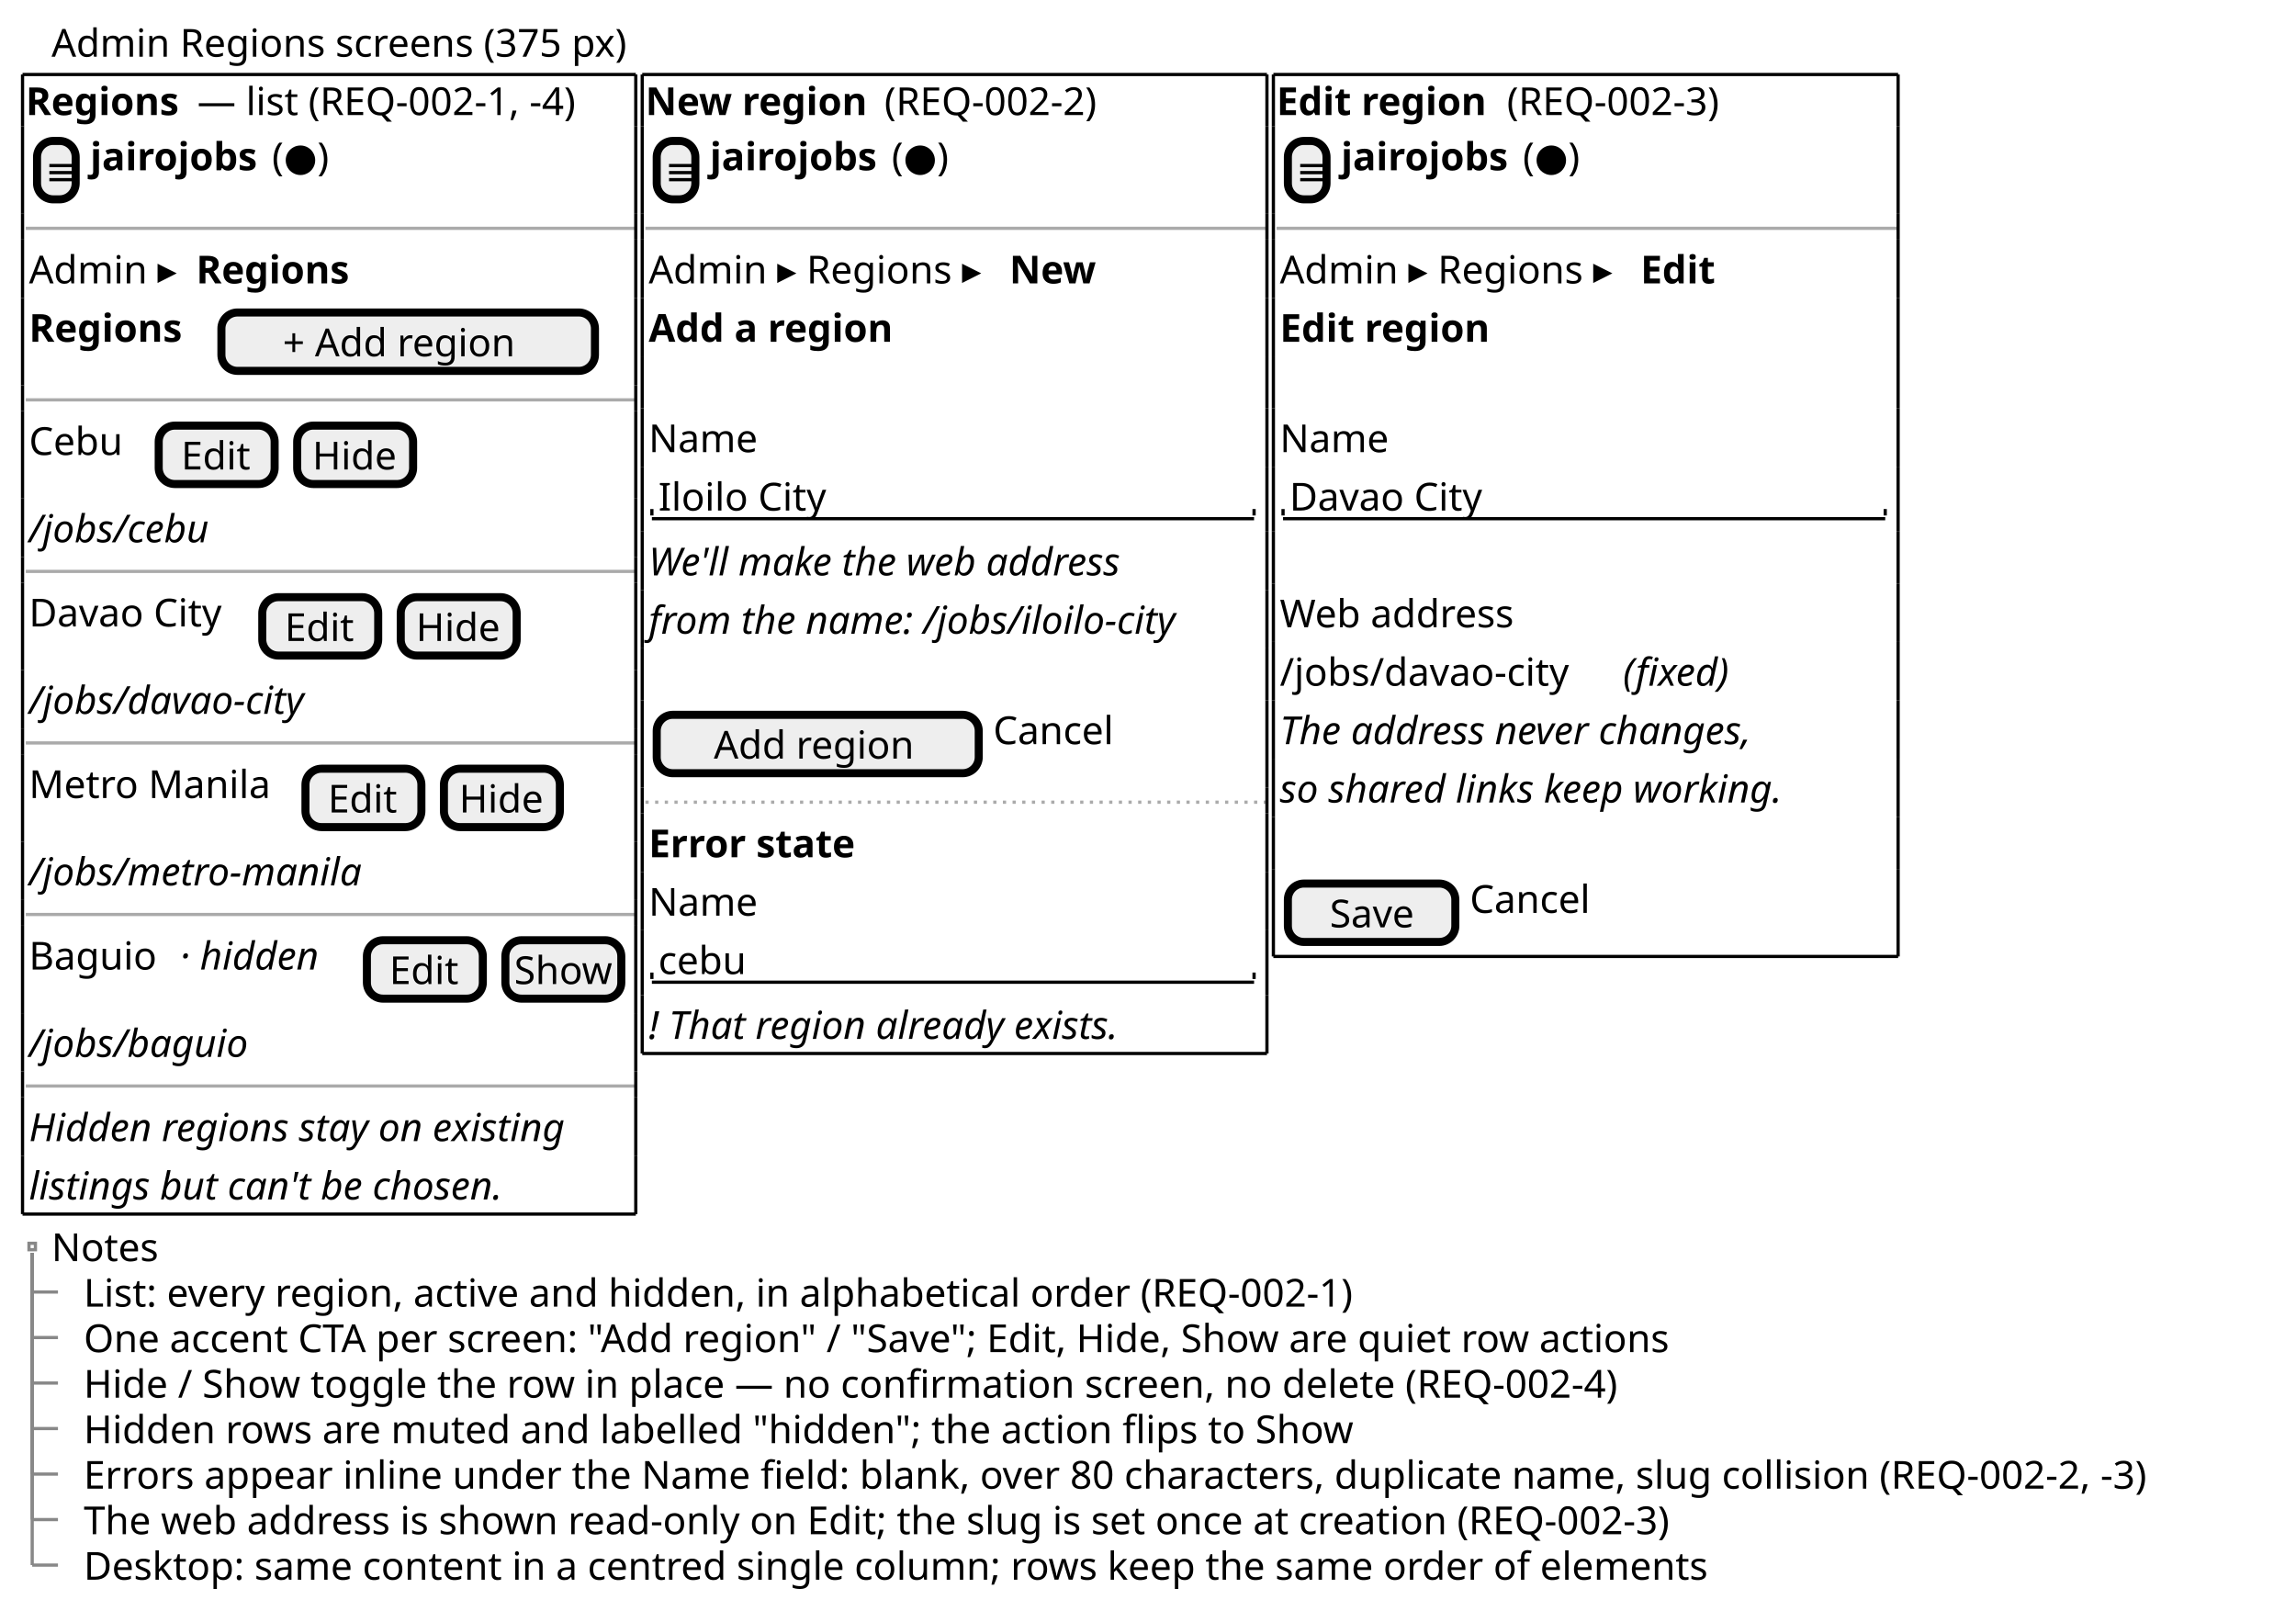
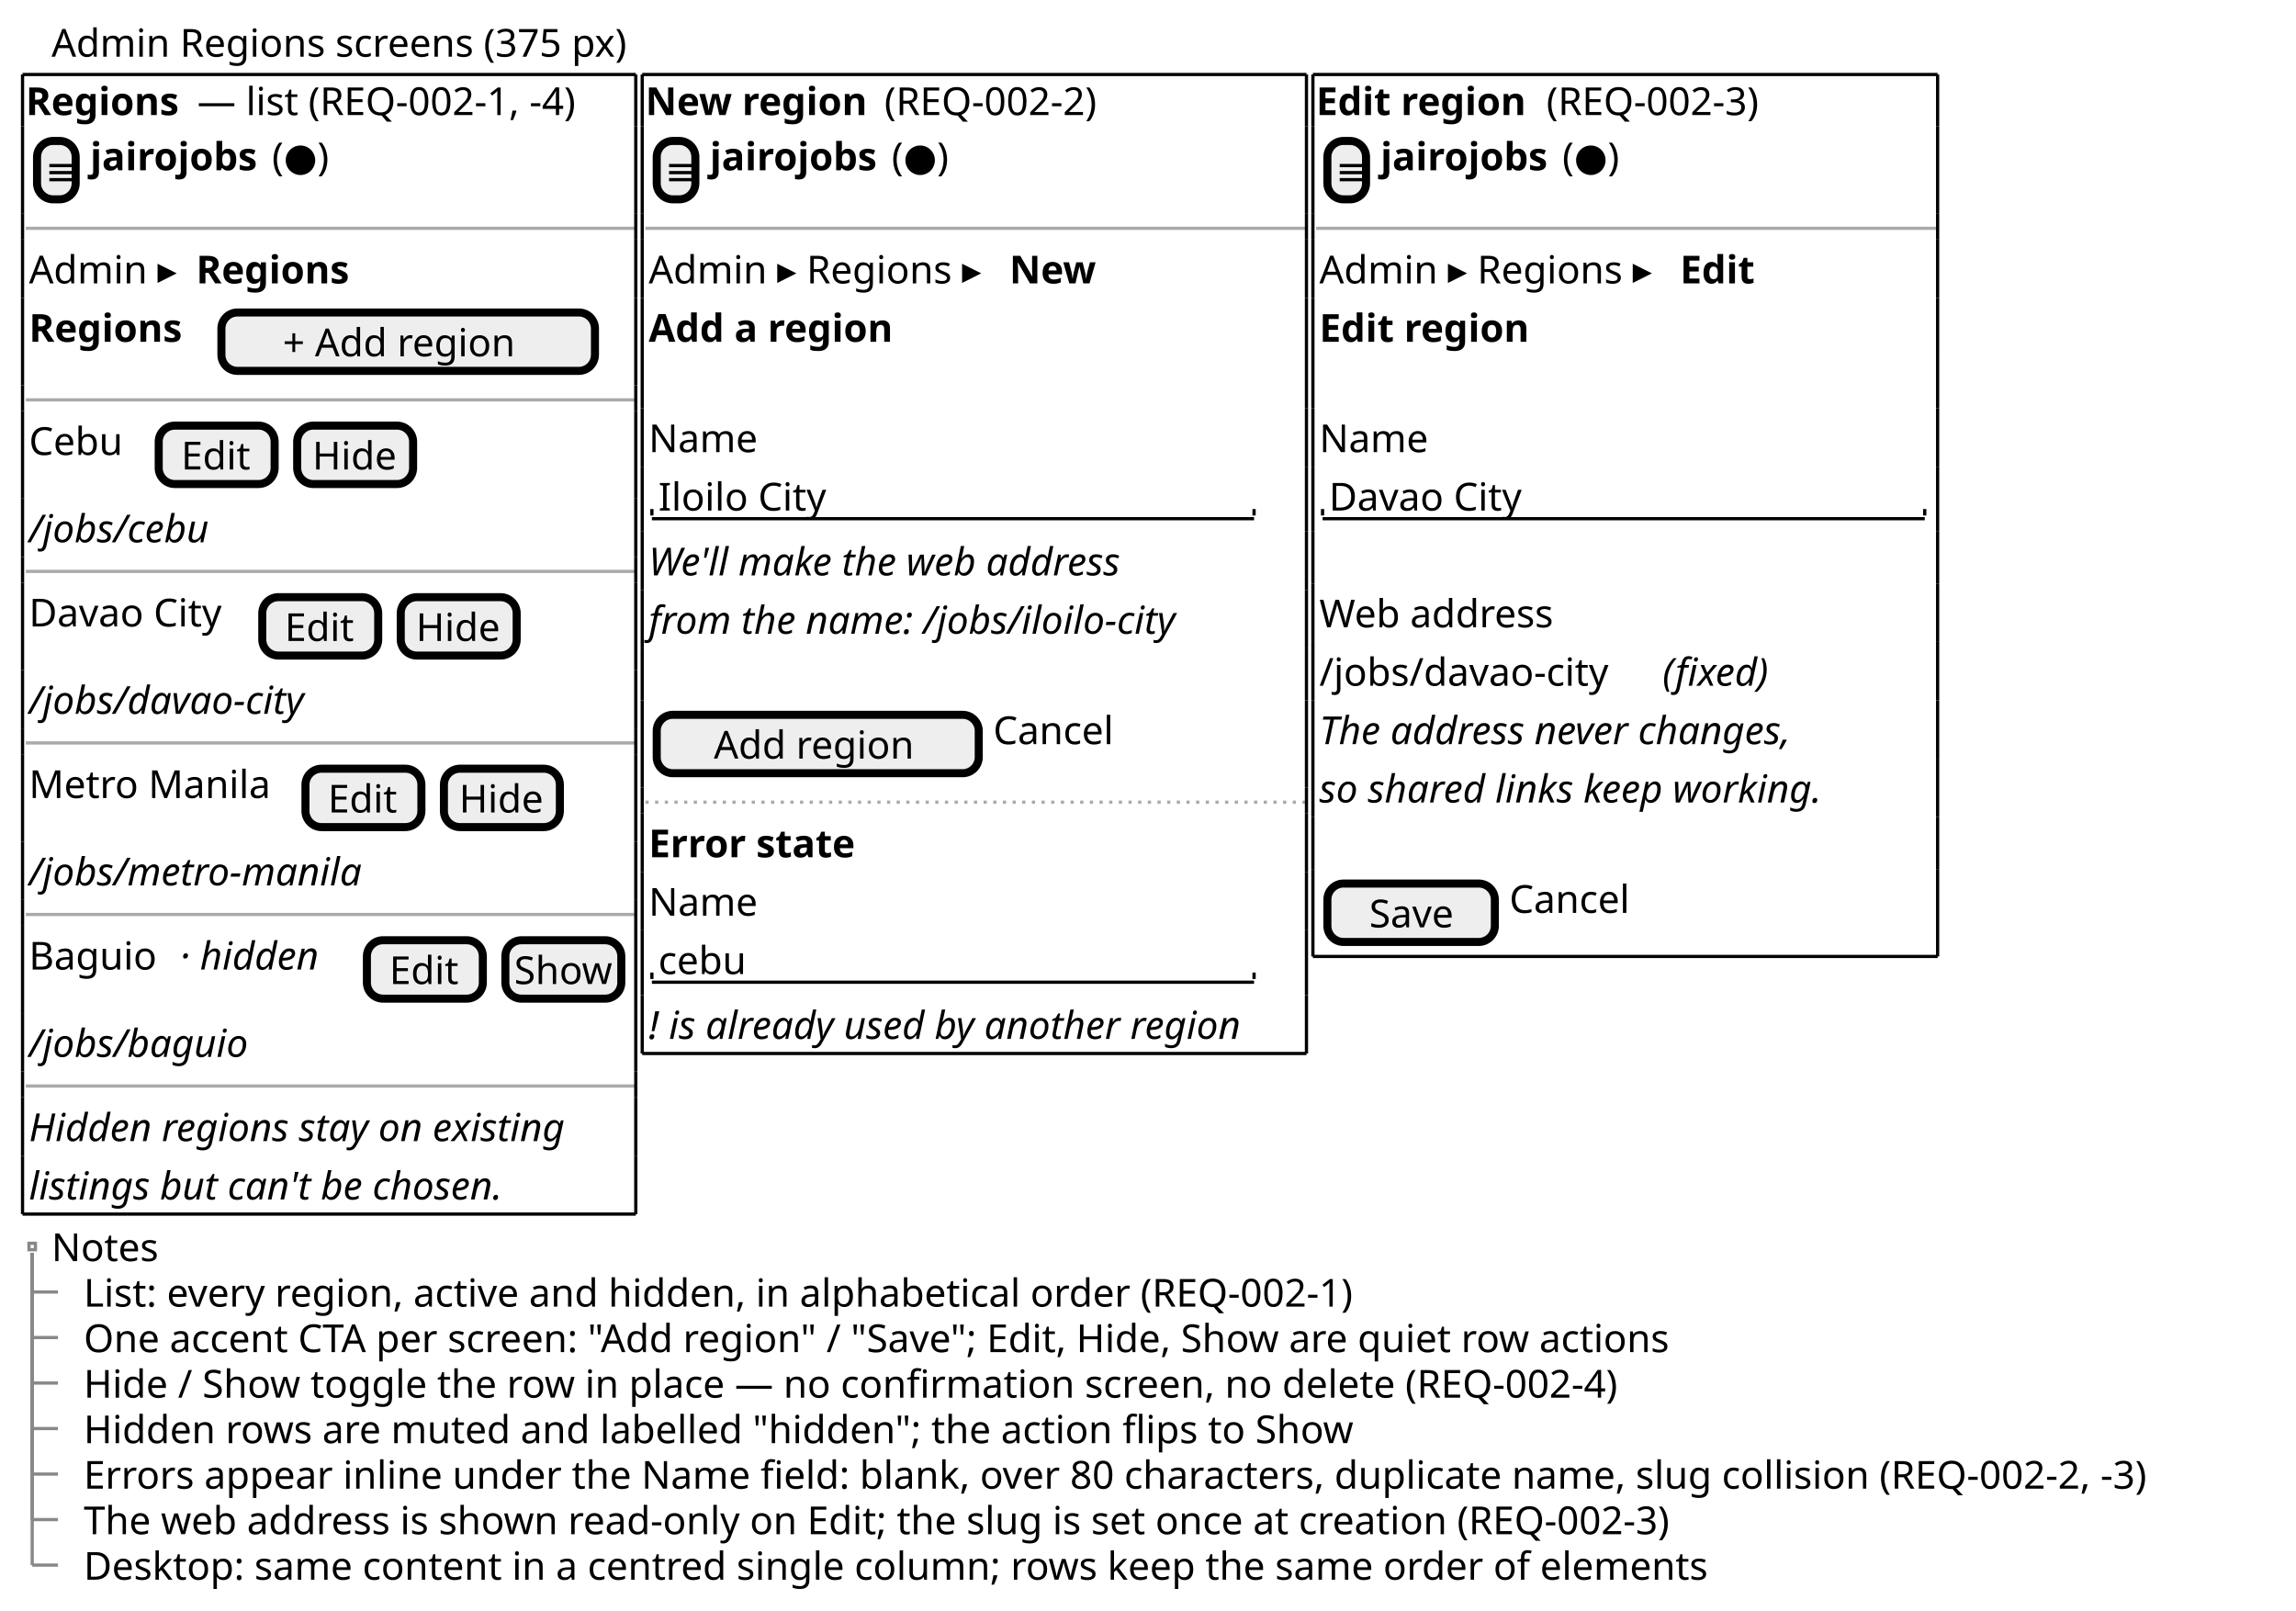
<svg xmlns="http://www.w3.org/2000/svg" version="1.1" data-diagram-type="SALT" style="width:713px;height:500px;background:#FFFFFF;" width="713px" height="500px" viewBox="0 0 713 500" zoomAndPan="magnify" preserveAspectRatio="none" contentStyleType="text/css">
  <defs />
  <g font-family="sans-serif" lengthAdjust="spacing">
    <text x="16" y="17.602" fill="#000" font-size="12" textLength="188.889">Admin Regions screens (375 px)</text>
    <text x="8" y="35.734" fill="#000" font-size="12" textLength="49.459" font-weight="700">Regions</text>
    <text x="61.256" y="35.734" fill="#000" font-size="12" textLength="134.719">— list (REQ-002-1, -4)</text>
    <rect x="11.5" y="43.766" width="12" height="18.133" fill="#EEE" style="stroke:#000;stroke-width:2.5;" rx="5" ry="5" />
    <text x="14.063" y="57.367" fill="#000" font-size="12">≡</text>
    <text x="28" y="52.867" fill="#000" font-size="12" textLength="54.469" font-weight="700">jairojobs</text>
    <text x="84.469" y="52.867" fill="#000" font-size="12" textLength="14.742">(●)</text>
    <line x1="8" y1="70.898" x2="197.438" y2="70.898" style="stroke:#AAA;stroke-width:1;" />
    <text x="9" y="88" fill="#000" font-size="12" textLength="48.111">Admin ▸</text>
    <text x="60.908" y="88" fill="#000" font-size="12" textLength="49.459" font-weight="700">Regions</text>
    <text x="9" y="106.133" fill="#000" font-size="12" textLength="49.459" font-weight="700">Regions</text>
    <rect x="68.756" y="97.031" width="116" height="18.133" fill="#EEE" style="stroke:#000;stroke-width:2.5;" rx="5" ry="5" />
    <text x="87.814" y="110.633" fill="#000" font-size="12" textLength="77.883">+ Add region</text>
    <line x1="8" y1="124.164" x2="197.438" y2="124.164" style="stroke:#AAA;stroke-width:1;" />
    <text x="9" y="141.266" fill="#000" font-size="12" textLength="29.988">Cebu</text>
    <rect x="49.285" y="132.164" width="36" height="18.133" fill="#EEE" style="stroke:#000;stroke-width:2.5;" rx="5" ry="5" />
    <text x="56.278" y="145.766" fill="#000" font-size="12" textLength="22.014">Edit</text>
    <rect x="92.285" y="132.164" width="36" height="18.133" fill="#EEE" style="stroke:#000;stroke-width:2.5;" rx="5" ry="5" />
    <text x="97.022" y="145.766" fill="#000" font-size="12" textLength="26.525">Hide</text>
    <text x="9" y="168.398" fill="#000" font-size="12" textLength="65.109" font-style="italic">/jobs/cebu</text>
    <line x1="8" y1="177.43" x2="197.438" y2="177.43" style="stroke:#AAA;stroke-width:1;" />
    <text x="9" y="194.531" fill="#000" font-size="12" textLength="62.15">Davao City</text>
    <rect x="81.447" y="185.43" width="36" height="18.133" fill="#EEE" style="stroke:#000;stroke-width:2.5;" rx="5" ry="5" />
    <text x="88.44" y="199.031" fill="#000" font-size="12" textLength="22.014">Edit</text>
    <rect x="124.447" y="185.43" width="36" height="18.133" fill="#EEE" style="stroke:#000;stroke-width:2.5;" rx="5" ry="5" />
    <text x="129.185" y="199.031" fill="#000" font-size="12" textLength="26.525">Hide</text>
    <text x="9" y="221.664" fill="#000" font-size="12" textLength="98.982" font-style="italic">/jobs/davao-city</text>
    <line x1="8" y1="230.695" x2="197.438" y2="230.695" style="stroke:#AAA;stroke-width:1;" />
    <text x="9" y="247.797" fill="#000" font-size="12" textLength="75.563">Metro Manila</text>
    <rect x="94.859" y="238.695" width="36" height="18.133" fill="#EEE" style="stroke:#000;stroke-width:2.5;" rx="5" ry="5" />
    <text x="101.853" y="252.297" fill="#000" font-size="12" textLength="22.014">Edit</text>
    <rect x="137.859" y="238.695" width="36" height="18.133" fill="#EEE" style="stroke:#000;stroke-width:2.5;" rx="5" ry="5" />
    <text x="142.597" y="252.297" fill="#000" font-size="12" textLength="26.525">Hide</text>
    <text x="9" y="274.93" fill="#000" font-size="12" textLength="117.721" font-style="italic">/jobs/metro-manila</text>
    <line x1="8" y1="283.961" x2="197.438" y2="283.961" style="stroke:#AAA;stroke-width:1;" />
    <text x="9" y="301.063" fill="#000" font-size="12" textLength="39.299">Baguio</text>
    <text x="55.893" y="301.063" fill="#000" font-size="12" textLength="47.748" font-style="italic">· hidden</text>
    <rect x="113.938" y="291.961" width="36" height="18.133" fill="#EEE" style="stroke:#000;stroke-width:2.5;" rx="5" ry="5" />
    <text x="120.931" y="305.563" fill="#000" font-size="12" textLength="22.014">Edit</text>
    <rect x="156.938" y="291.961" width="36" height="18.133" fill="#EEE" style="stroke:#000;stroke-width:2.5;" rx="5" ry="5" />
    <text x="159.674" y="305.563" fill="#000" font-size="12" textLength="30.527">Show</text>
    <text x="9" y="328.195" fill="#000" font-size="12" textLength="77.227" font-style="italic">/jobs/baguio</text>
    <line x1="8" y1="337.227" x2="197.438" y2="337.227" style="stroke:#AAA;stroke-width:1;" />
    <text x="9" y="354.328" fill="#000" font-size="12" textLength="185.033" font-style="italic">Hidden regions stay on existing</text>
    <text x="9" y="372.461" fill="#000" font-size="12" textLength="163.441" font-style="italic">listings but can't be chosen.</text>
    <line x1="7" y1="23.133" x2="197.438" y2="23.133" style="stroke:#000;stroke-width:1;" />
    <line x1="7" y1="376.992" x2="197.438" y2="376.992" style="stroke:#000;stroke-width:1;" />
    <line x1="7" y1="23.133" x2="7" y2="39.266" style="stroke:#000;stroke-width:1;" />
    <line x1="197.438" y1="23.133" x2="197.438" y2="39.266" style="stroke:#000;stroke-width:1;" />
    <line x1="7" y1="287.461" x2="7" y2="314.594" style="stroke:#000;stroke-width:1;" />
    <line x1="197.438" y1="287.461" x2="197.438" y2="314.594" style="stroke:#000;stroke-width:1;" />
    <line x1="7" y1="226.195" x2="7" y2="234.195" style="stroke:#000;stroke-width:1;" />
    <line x1="197.438" y1="226.195" x2="197.438" y2="234.195" style="stroke:#000;stroke-width:1;" />
    <line x1="7" y1="154.797" x2="7" y2="172.93" style="stroke:#000;stroke-width:1;" />
    <line x1="197.438" y1="154.797" x2="197.438" y2="172.93" style="stroke:#000;stroke-width:1;" />
    <line x1="7" y1="74.398" x2="7" y2="92.531" style="stroke:#000;stroke-width:1;" />
    <line x1="197.438" y1="74.398" x2="197.438" y2="92.531" style="stroke:#000;stroke-width:1;" />
    <line x1="7" y1="340.727" x2="7" y2="358.859" style="stroke:#000;stroke-width:1;" />
    <line x1="197.438" y1="340.727" x2="197.438" y2="358.859" style="stroke:#000;stroke-width:1;" />
    <line x1="7" y1="279.461" x2="7" y2="287.461" style="stroke:#000;stroke-width:1;" />
    <line x1="197.438" y1="279.461" x2="197.438" y2="287.461" style="stroke:#000;stroke-width:1;" />
    <line x1="7" y1="208.063" x2="7" y2="226.195" style="stroke:#000;stroke-width:1;" />
    <line x1="197.438" y1="208.063" x2="197.438" y2="226.195" style="stroke:#000;stroke-width:1;" />
    <line x1="7" y1="127.664" x2="7" y2="154.797" style="stroke:#000;stroke-width:1;" />
    <line x1="197.438" y1="127.664" x2="197.438" y2="154.797" style="stroke:#000;stroke-width:1;" />
    <line x1="7" y1="66.398" x2="7" y2="74.398" style="stroke:#000;stroke-width:1;" />
    <line x1="197.438" y1="66.398" x2="197.438" y2="74.398" style="stroke:#000;stroke-width:1;" />
    <line x1="7" y1="332.727" x2="7" y2="340.727" style="stroke:#000;stroke-width:1;" />
    <line x1="197.438" y1="332.727" x2="197.438" y2="340.727" style="stroke:#000;stroke-width:1;" />
    <line x1="7" y1="261.328" x2="7" y2="279.461" style="stroke:#000;stroke-width:1;" />
    <line x1="197.438" y1="261.328" x2="197.438" y2="279.461" style="stroke:#000;stroke-width:1;" />
    <line x1="7" y1="180.93" x2="7" y2="208.063" style="stroke:#000;stroke-width:1;" />
    <line x1="197.438" y1="180.93" x2="197.438" y2="208.063" style="stroke:#000;stroke-width:1;" />
    <line x1="7" y1="119.664" x2="7" y2="127.664" style="stroke:#000;stroke-width:1;" />
    <line x1="197.438" y1="119.664" x2="197.438" y2="127.664" style="stroke:#000;stroke-width:1;" />
    <line x1="7" y1="39.266" x2="7" y2="66.398" style="stroke:#000;stroke-width:1;" />
    <line x1="197.438" y1="39.266" x2="197.438" y2="66.398" style="stroke:#000;stroke-width:1;" />
    <line x1="7" y1="314.594" x2="7" y2="332.727" style="stroke:#000;stroke-width:1;" />
    <line x1="197.438" y1="314.594" x2="197.438" y2="332.727" style="stroke:#000;stroke-width:1;" />
    <line x1="7" y1="234.195" x2="7" y2="261.328" style="stroke:#000;stroke-width:1;" />
    <line x1="197.438" y1="234.195" x2="197.438" y2="261.328" style="stroke:#000;stroke-width:1;" />
    <line x1="7" y1="172.93" x2="7" y2="180.93" style="stroke:#000;stroke-width:1;" />
    <line x1="197.438" y1="172.93" x2="197.438" y2="180.93" style="stroke:#000;stroke-width:1;" />
    <line x1="7" y1="92.531" x2="7" y2="119.664" style="stroke:#000;stroke-width:1;" />
    <line x1="197.438" y1="92.531" x2="197.438" y2="119.664" style="stroke:#000;stroke-width:1;" />
    <line x1="7" y1="358.859" x2="7" y2="376.992" style="stroke:#000;stroke-width:1;" />
    <line x1="197.438" y1="358.859" x2="197.438" y2="376.992" style="stroke:#000;stroke-width:1;" />
    <text x="200.438" y="35.734" fill="#000" font-size="12" textLength="70.412" font-weight="700">New region</text>
    <text x="274.646" y="35.734" fill="#000" font-size="12" textLength="75.457">(REQ-002-2)</text>
    <rect x="203.938" y="43.766" width="12" height="18.133" fill="#EEE" style="stroke:#000;stroke-width:2.5;" rx="5" ry="5" />
    <text x="206.501" y="57.367" fill="#000" font-size="12">≡</text>
    <text x="220.438" y="52.867" fill="#000" font-size="12" textLength="54.469" font-weight="700">jairojobs</text>
    <text x="276.906" y="52.867" fill="#000" font-size="12" textLength="14.742">(●)</text>
-     <line x1="200.438" y1="70.898" x2="393.438" y2="70.898" style="stroke:#AAA;stroke-width:1;" />
+     <line x1="200.438" y1="70.898" x2="405.709" y2="70.898" style="stroke:#AAA;stroke-width:1;" />
    <text x="201.438" y="88" fill="#000" font-size="12" textLength="108.229">Admin ▸ Regions ▸</text>
    <text x="313.463" y="88" fill="#000" font-size="12" textLength="26.607" font-weight="700">New</text>
    <text x="201.438" y="106.133" fill="#000" font-size="12" textLength="79.553" font-weight="700">Add a region</text>
    <text x="201.438" y="140.398" fill="#000" font-size="12" textLength="33.381">Name</text>
    <text x="204.438" y="158.531" fill="#000" font-size="12" textLength="54.932">Iloilo City</text>
    <line x1="202.438" y1="161.063" x2="389.438" y2="161.063" style="stroke:#000;stroke-width:1;" />
    <line x1="202.438" y1="158.063" x2="202.438" y2="160.063" style="stroke:#000;stroke-width:1;" />
    <line x1="389.438" y1="158.063" x2="389.438" y2="160.063" style="stroke:#000;stroke-width:1;" />
    <text x="201.438" y="178.664" fill="#000" font-size="12" textLength="161.021" font-style="italic">We'll make the web address</text>
    <text x="201.438" y="196.797" fill="#000" font-size="12" textLength="186.879" font-style="italic">from the name: /jobs/iloilo-city</text>
    <rect x="203.938" y="221.961" width="100" height="18.133" fill="#EEE" style="stroke:#000;stroke-width:2.5;" rx="5" ry="5" />
    <text x="221.664" y="235.563" fill="#000" font-size="12" textLength="64.547">Add region</text>
    <text x="308.438" y="231.063" fill="#000" font-size="12" textLength="38.678">Cancel</text>
-     <line x1="200.438" y1="249.094" x2="393.438" y2="249.094" style="stroke:#AAA;stroke-width:1;stroke-dasharray:1,2;" />
+     <line x1="200.438" y1="249.094" x2="405.709" y2="249.094" style="stroke:#AAA;stroke-width:1;stroke-dasharray:1,2;" />
    <text x="201.438" y="266.195" fill="#000" font-size="12" textLength="65.789" font-weight="700">Error state</text>
    <text x="201.438" y="284.328" fill="#000" font-size="12" textLength="33.381">Name</text>
    <text x="204.438" y="302.461" fill="#000" font-size="12" textLength="27.832">cebu</text>
    <line x1="202.438" y1="304.992" x2="389.438" y2="304.992" style="stroke:#000;stroke-width:1;" />
    <line x1="202.438" y1="301.992" x2="202.438" y2="303.992" style="stroke:#000;stroke-width:1;" />
    <line x1="389.438" y1="301.992" x2="389.438" y2="303.992" style="stroke:#000;stroke-width:1;" />
-     <text x="201.438" y="322.594" fill="#000" font-size="12" textLength="162.674" font-style="italic">! That region already exists.</text>
-     <line x1="199.438" y1="23.133" x2="393.438" y2="23.133" style="stroke:#000;stroke-width:1;" />
-     <line x1="199.438" y1="327.125" x2="393.438" y2="327.125" style="stroke:#000;stroke-width:1;" />
+     <text x="201.438" y="322.594" fill="#000" font-size="12" textLength="202.271" font-style="italic">! is already used by another region</text>
+     <line x1="199.438" y1="23.133" x2="405.709" y2="23.133" style="stroke:#000;stroke-width:1;" />
+     <line x1="199.438" y1="327.125" x2="405.709" y2="327.125" style="stroke:#000;stroke-width:1;" />
    <line x1="199.438" y1="23.133" x2="199.438" y2="39.266" style="stroke:#000;stroke-width:1;" />
-     <line x1="393.438" y1="23.133" x2="393.438" y2="39.266" style="stroke:#000;stroke-width:1;" />
+     <line x1="405.709" y1="23.133" x2="405.709" y2="39.266" style="stroke:#000;stroke-width:1;" />
    <line x1="199.438" y1="288.859" x2="199.438" y2="308.992" style="stroke:#000;stroke-width:1;" />
-     <line x1="393.438" y1="288.859" x2="393.438" y2="308.992" style="stroke:#000;stroke-width:1;" />
+     <line x1="405.709" y1="288.859" x2="405.709" y2="308.992" style="stroke:#000;stroke-width:1;" />
    <line x1="199.438" y1="217.461" x2="199.438" y2="244.594" style="stroke:#000;stroke-width:1;" />
-     <line x1="393.438" y1="217.461" x2="393.438" y2="244.594" style="stroke:#000;stroke-width:1;" />
+     <line x1="405.709" y1="217.461" x2="405.709" y2="244.594" style="stroke:#000;stroke-width:1;" />
    <line x1="199.438" y1="144.93" x2="199.438" y2="165.063" style="stroke:#000;stroke-width:1;" />
-     <line x1="393.438" y1="144.93" x2="393.438" y2="165.063" style="stroke:#000;stroke-width:1;" />
+     <line x1="405.709" y1="144.93" x2="405.709" y2="165.063" style="stroke:#000;stroke-width:1;" />
    <line x1="199.438" y1="74.398" x2="199.438" y2="92.531" style="stroke:#000;stroke-width:1;" />
-     <line x1="393.438" y1="74.398" x2="393.438" y2="92.531" style="stroke:#000;stroke-width:1;" />
+     <line x1="405.709" y1="74.398" x2="405.709" y2="92.531" style="stroke:#000;stroke-width:1;" />
    <line x1="199.438" y1="270.727" x2="199.438" y2="288.859" style="stroke:#000;stroke-width:1;" />
-     <line x1="393.438" y1="270.727" x2="393.438" y2="288.859" style="stroke:#000;stroke-width:1;" />
+     <line x1="405.709" y1="270.727" x2="405.709" y2="288.859" style="stroke:#000;stroke-width:1;" />
    <line x1="199.438" y1="201.328" x2="199.438" y2="217.461" style="stroke:#000;stroke-width:1;" />
-     <line x1="393.438" y1="201.328" x2="393.438" y2="217.461" style="stroke:#000;stroke-width:1;" />
+     <line x1="405.709" y1="201.328" x2="405.709" y2="217.461" style="stroke:#000;stroke-width:1;" />
    <line x1="199.438" y1="126.797" x2="199.438" y2="144.93" style="stroke:#000;stroke-width:1;" />
-     <line x1="393.438" y1="126.797" x2="393.438" y2="144.93" style="stroke:#000;stroke-width:1;" />
+     <line x1="405.709" y1="126.797" x2="405.709" y2="144.93" style="stroke:#000;stroke-width:1;" />
    <line x1="199.438" y1="66.398" x2="199.438" y2="74.398" style="stroke:#000;stroke-width:1;" />
-     <line x1="393.438" y1="66.398" x2="393.438" y2="74.398" style="stroke:#000;stroke-width:1;" />
+     <line x1="405.709" y1="66.398" x2="405.709" y2="74.398" style="stroke:#000;stroke-width:1;" />
    <line x1="199.438" y1="252.594" x2="199.438" y2="270.727" style="stroke:#000;stroke-width:1;" />
-     <line x1="393.438" y1="252.594" x2="393.438" y2="270.727" style="stroke:#000;stroke-width:1;" />
+     <line x1="405.709" y1="252.594" x2="405.709" y2="270.727" style="stroke:#000;stroke-width:1;" />
    <line x1="199.438" y1="183.195" x2="199.438" y2="201.328" style="stroke:#000;stroke-width:1;" />
-     <line x1="393.438" y1="183.195" x2="393.438" y2="201.328" style="stroke:#000;stroke-width:1;" />
+     <line x1="405.709" y1="183.195" x2="405.709" y2="201.328" style="stroke:#000;stroke-width:1;" />
    <line x1="199.438" y1="110.664" x2="199.438" y2="126.797" style="stroke:#000;stroke-width:1;" />
-     <line x1="393.438" y1="110.664" x2="393.438" y2="126.797" style="stroke:#000;stroke-width:1;" />
+     <line x1="405.709" y1="110.664" x2="405.709" y2="126.797" style="stroke:#000;stroke-width:1;" />
    <line x1="199.438" y1="39.266" x2="199.438" y2="66.398" style="stroke:#000;stroke-width:1;" />
-     <line x1="393.438" y1="39.266" x2="393.438" y2="66.398" style="stroke:#000;stroke-width:1;" />
+     <line x1="405.709" y1="39.266" x2="405.709" y2="66.398" style="stroke:#000;stroke-width:1;" />
    <line x1="199.438" y1="308.992" x2="199.438" y2="327.125" style="stroke:#000;stroke-width:1;" />
-     <line x1="393.438" y1="308.992" x2="393.438" y2="327.125" style="stroke:#000;stroke-width:1;" />
+     <line x1="405.709" y1="308.992" x2="405.709" y2="327.125" style="stroke:#000;stroke-width:1;" />
    <line x1="199.438" y1="244.594" x2="199.438" y2="252.594" style="stroke:#000;stroke-width:1;" />
-     <line x1="393.438" y1="244.594" x2="393.438" y2="252.594" style="stroke:#000;stroke-width:1;" />
+     <line x1="405.709" y1="244.594" x2="405.709" y2="252.594" style="stroke:#000;stroke-width:1;" />
    <line x1="199.438" y1="165.063" x2="199.438" y2="183.195" style="stroke:#000;stroke-width:1;" />
-     <line x1="393.438" y1="165.063" x2="393.438" y2="183.195" style="stroke:#000;stroke-width:1;" />
+     <line x1="405.709" y1="165.063" x2="405.709" y2="183.195" style="stroke:#000;stroke-width:1;" />
    <line x1="199.438" y1="92.531" x2="199.438" y2="110.664" style="stroke:#000;stroke-width:1;" />
-     <line x1="393.438" y1="92.531" x2="393.438" y2="110.664" style="stroke:#000;stroke-width:1;" />
-     <text x="396.438" y="35.734" fill="#000" font-size="12" textLength="67.729" font-weight="700">Edit region</text>
-     <text x="467.963" y="35.734" fill="#000" font-size="12" textLength="75.457">(REQ-002-3)</text>
-     <rect x="399.938" y="43.766" width="12" height="18.133" fill="#EEE" style="stroke:#000;stroke-width:2.5;" rx="5" ry="5" />
-     <text x="402.501" y="57.367" fill="#000" font-size="12">≡</text>
-     <text x="416.438" y="52.867" fill="#000" font-size="12" textLength="54.469" font-weight="700">jairojobs</text>
-     <text x="472.906" y="52.867" fill="#000" font-size="12" textLength="14.742">(●)</text>
-     <line x1="396.438" y1="70.898" x2="589.438" y2="70.898" style="stroke:#AAA;stroke-width:1;" />
-     <text x="397.438" y="88" fill="#000" font-size="12" textLength="108.229">Admin ▸ Regions ▸</text>
-     <text x="509.463" y="88" fill="#000" font-size="12" textLength="23.924" font-weight="700">Edit</text>
-     <text x="397.438" y="106.133" fill="#000" font-size="12" textLength="67.729" font-weight="700">Edit region</text>
-     <text x="397.438" y="140.398" fill="#000" font-size="12" textLength="33.381">Name</text>
-     <text x="400.438" y="158.531" fill="#000" font-size="12" textLength="62.15">Davao City</text>
-     <line x1="398.438" y1="161.063" x2="585.438" y2="161.063" style="stroke:#000;stroke-width:1;" />
-     <line x1="398.438" y1="158.063" x2="398.438" y2="160.063" style="stroke:#000;stroke-width:1;" />
-     <line x1="585.438" y1="158.063" x2="585.438" y2="160.063" style="stroke:#000;stroke-width:1;" />
-     <text x="397.438" y="194.797" fill="#000" font-size="12" textLength="73.863">Web address</text>
-     <text x="397.438" y="212.93" fill="#000" font-size="12" textLength="98.982">/jobs/davao-city</text>
-     <text x="504.014" y="212.93" fill="#000" font-size="12" textLength="37.283" font-style="italic">(fixed)</text>
-     <text x="397.438" y="231.063" fill="#000" font-size="12" textLength="162.363" font-style="italic">The address never changes,</text>
-     <text x="397.438" y="249.195" fill="#000" font-size="12" textLength="174.205" font-style="italic">so shared links keep working.</text>
-     <rect x="399.938" y="274.359" width="52" height="18.133" fill="#EEE" style="stroke:#000;stroke-width:2.5;" rx="5" ry="5" />
-     <text x="412.944" y="287.961" fill="#000" font-size="12" textLength="25.986">Save</text>
-     <text x="456.438" y="283.461" fill="#000" font-size="12" textLength="38.678">Cancel</text>
-     <line x1="395.438" y1="23.133" x2="589.438" y2="23.133" style="stroke:#000;stroke-width:1;" />
-     <line x1="395.438" y1="296.992" x2="589.438" y2="296.992" style="stroke:#000;stroke-width:1;" />
-     <line x1="395.438" y1="23.133" x2="395.438" y2="39.266" style="stroke:#000;stroke-width:1;" />
-     <line x1="589.438" y1="23.133" x2="589.438" y2="39.266" style="stroke:#000;stroke-width:1;" />
-     <line x1="395.438" y1="217.461" x2="395.438" y2="235.594" style="stroke:#000;stroke-width:1;" />
-     <line x1="589.438" y1="217.461" x2="589.438" y2="235.594" style="stroke:#000;stroke-width:1;" />
-     <line x1="395.438" y1="144.93" x2="395.438" y2="165.063" style="stroke:#000;stroke-width:1;" />
-     <line x1="589.438" y1="144.93" x2="589.438" y2="165.063" style="stroke:#000;stroke-width:1;" />
-     <line x1="395.438" y1="74.398" x2="395.438" y2="92.531" style="stroke:#000;stroke-width:1;" />
-     <line x1="589.438" y1="74.398" x2="589.438" y2="92.531" style="stroke:#000;stroke-width:1;" />
-     <line x1="395.438" y1="269.859" x2="395.438" y2="296.992" style="stroke:#000;stroke-width:1;" />
-     <line x1="589.438" y1="269.859" x2="589.438" y2="296.992" style="stroke:#000;stroke-width:1;" />
-     <line x1="395.438" y1="199.328" x2="395.438" y2="217.461" style="stroke:#000;stroke-width:1;" />
-     <line x1="589.438" y1="199.328" x2="589.438" y2="217.461" style="stroke:#000;stroke-width:1;" />
-     <line x1="395.438" y1="126.797" x2="395.438" y2="144.93" style="stroke:#000;stroke-width:1;" />
-     <line x1="589.438" y1="126.797" x2="589.438" y2="144.93" style="stroke:#000;stroke-width:1;" />
-     <line x1="395.438" y1="66.398" x2="395.438" y2="74.398" style="stroke:#000;stroke-width:1;" />
-     <line x1="589.438" y1="66.398" x2="589.438" y2="74.398" style="stroke:#000;stroke-width:1;" />
-     <line x1="395.438" y1="253.727" x2="395.438" y2="269.859" style="stroke:#000;stroke-width:1;" />
-     <line x1="589.438" y1="253.727" x2="589.438" y2="269.859" style="stroke:#000;stroke-width:1;" />
-     <line x1="395.438" y1="181.195" x2="395.438" y2="199.328" style="stroke:#000;stroke-width:1;" />
-     <line x1="589.438" y1="181.195" x2="589.438" y2="199.328" style="stroke:#000;stroke-width:1;" />
-     <line x1="395.438" y1="110.664" x2="395.438" y2="126.797" style="stroke:#000;stroke-width:1;" />
-     <line x1="589.438" y1="110.664" x2="589.438" y2="126.797" style="stroke:#000;stroke-width:1;" />
-     <line x1="395.438" y1="39.266" x2="395.438" y2="66.398" style="stroke:#000;stroke-width:1;" />
-     <line x1="589.438" y1="39.266" x2="589.438" y2="66.398" style="stroke:#000;stroke-width:1;" />
-     <line x1="395.438" y1="235.594" x2="395.438" y2="253.727" style="stroke:#000;stroke-width:1;" />
-     <line x1="589.438" y1="235.594" x2="589.438" y2="253.727" style="stroke:#000;stroke-width:1;" />
-     <line x1="395.438" y1="165.063" x2="395.438" y2="181.195" style="stroke:#000;stroke-width:1;" />
-     <line x1="589.438" y1="165.063" x2="589.438" y2="181.195" style="stroke:#000;stroke-width:1;" />
-     <line x1="395.438" y1="92.531" x2="395.438" y2="110.664" style="stroke:#000;stroke-width:1;" />
-     <line x1="589.438" y1="92.531" x2="589.438" y2="110.664" style="stroke:#000;stroke-width:1;" />
+     <line x1="405.709" y1="92.531" x2="405.709" y2="110.664" style="stroke:#000;stroke-width:1;" />
+     <text x="408.709" y="35.734" fill="#000" font-size="12" textLength="67.729" font-weight="700">Edit region</text>
+     <text x="480.234" y="35.734" fill="#000" font-size="12" textLength="75.457">(REQ-002-3)</text>
+     <rect x="412.209" y="43.766" width="12" height="18.133" fill="#EEE" style="stroke:#000;stroke-width:2.5;" rx="5" ry="5" />
+     <text x="414.772" y="57.367" fill="#000" font-size="12">≡</text>
+     <text x="428.709" y="52.867" fill="#000" font-size="12" textLength="54.469" font-weight="700">jairojobs</text>
+     <text x="485.178" y="52.867" fill="#000" font-size="12" textLength="14.742">(●)</text>
+     <line x1="408.709" y1="70.898" x2="601.709" y2="70.898" style="stroke:#AAA;stroke-width:1;" />
+     <text x="409.709" y="88" fill="#000" font-size="12" textLength="108.229">Admin ▸ Regions ▸</text>
+     <text x="521.734" y="88" fill="#000" font-size="12" textLength="23.924" font-weight="700">Edit</text>
+     <text x="409.709" y="106.133" fill="#000" font-size="12" textLength="67.729" font-weight="700">Edit region</text>
+     <text x="409.709" y="140.398" fill="#000" font-size="12" textLength="33.381">Name</text>
+     <text x="412.709" y="158.531" fill="#000" font-size="12" textLength="62.15">Davao City</text>
+     <line x1="410.709" y1="161.063" x2="597.709" y2="161.063" style="stroke:#000;stroke-width:1;" />
+     <line x1="410.709" y1="158.063" x2="410.709" y2="160.063" style="stroke:#000;stroke-width:1;" />
+     <line x1="597.709" y1="158.063" x2="597.709" y2="160.063" style="stroke:#000;stroke-width:1;" />
+     <text x="409.709" y="194.797" fill="#000" font-size="12" textLength="73.863">Web address</text>
+     <text x="409.709" y="212.93" fill="#000" font-size="12" textLength="98.982">/jobs/davao-city</text>
+     <text x="516.285" y="212.93" fill="#000" font-size="12" textLength="37.283" font-style="italic">(fixed)</text>
+     <text x="409.709" y="231.063" fill="#000" font-size="12" textLength="162.363" font-style="italic">The address never changes,</text>
+     <text x="409.709" y="249.195" fill="#000" font-size="12" textLength="174.205" font-style="italic">so shared links keep working.</text>
+     <rect x="412.209" y="274.359" width="52" height="18.133" fill="#EEE" style="stroke:#000;stroke-width:2.5;" rx="5" ry="5" />
+     <text x="425.216" y="287.961" fill="#000" font-size="12" textLength="25.986">Save</text>
+     <text x="468.709" y="283.461" fill="#000" font-size="12" textLength="38.678">Cancel</text>
+     <line x1="407.709" y1="23.133" x2="601.709" y2="23.133" style="stroke:#000;stroke-width:1;" />
+     <line x1="407.709" y1="296.992" x2="601.709" y2="296.992" style="stroke:#000;stroke-width:1;" />
+     <line x1="407.709" y1="23.133" x2="407.709" y2="39.266" style="stroke:#000;stroke-width:1;" />
+     <line x1="601.709" y1="23.133" x2="601.709" y2="39.266" style="stroke:#000;stroke-width:1;" />
+     <line x1="407.709" y1="217.461" x2="407.709" y2="235.594" style="stroke:#000;stroke-width:1;" />
+     <line x1="601.709" y1="217.461" x2="601.709" y2="235.594" style="stroke:#000;stroke-width:1;" />
+     <line x1="407.709" y1="144.93" x2="407.709" y2="165.063" style="stroke:#000;stroke-width:1;" />
+     <line x1="601.709" y1="144.93" x2="601.709" y2="165.063" style="stroke:#000;stroke-width:1;" />
+     <line x1="407.709" y1="74.398" x2="407.709" y2="92.531" style="stroke:#000;stroke-width:1;" />
+     <line x1="601.709" y1="74.398" x2="601.709" y2="92.531" style="stroke:#000;stroke-width:1;" />
+     <line x1="407.709" y1="269.859" x2="407.709" y2="296.992" style="stroke:#000;stroke-width:1;" />
+     <line x1="601.709" y1="269.859" x2="601.709" y2="296.992" style="stroke:#000;stroke-width:1;" />
+     <line x1="407.709" y1="199.328" x2="407.709" y2="217.461" style="stroke:#000;stroke-width:1;" />
+     <line x1="601.709" y1="199.328" x2="601.709" y2="217.461" style="stroke:#000;stroke-width:1;" />
+     <line x1="407.709" y1="126.797" x2="407.709" y2="144.93" style="stroke:#000;stroke-width:1;" />
+     <line x1="601.709" y1="126.797" x2="601.709" y2="144.93" style="stroke:#000;stroke-width:1;" />
+     <line x1="407.709" y1="66.398" x2="407.709" y2="74.398" style="stroke:#000;stroke-width:1;" />
+     <line x1="601.709" y1="66.398" x2="601.709" y2="74.398" style="stroke:#000;stroke-width:1;" />
+     <line x1="407.709" y1="253.727" x2="407.709" y2="269.859" style="stroke:#000;stroke-width:1;" />
+     <line x1="601.709" y1="253.727" x2="601.709" y2="269.859" style="stroke:#000;stroke-width:1;" />
+     <line x1="407.709" y1="181.195" x2="407.709" y2="199.328" style="stroke:#000;stroke-width:1;" />
+     <line x1="601.709" y1="181.195" x2="601.709" y2="199.328" style="stroke:#000;stroke-width:1;" />
+     <line x1="407.709" y1="110.664" x2="407.709" y2="126.797" style="stroke:#000;stroke-width:1;" />
+     <line x1="601.709" y1="110.664" x2="601.709" y2="126.797" style="stroke:#000;stroke-width:1;" />
+     <line x1="407.709" y1="39.266" x2="407.709" y2="66.398" style="stroke:#000;stroke-width:1;" />
+     <line x1="601.709" y1="39.266" x2="601.709" y2="66.398" style="stroke:#000;stroke-width:1;" />
+     <line x1="407.709" y1="235.594" x2="407.709" y2="253.727" style="stroke:#000;stroke-width:1;" />
+     <line x1="601.709" y1="235.594" x2="601.709" y2="253.727" style="stroke:#000;stroke-width:1;" />
+     <line x1="407.709" y1="165.063" x2="407.709" y2="181.195" style="stroke:#000;stroke-width:1;" />
+     <line x1="601.709" y1="165.063" x2="601.709" y2="181.195" style="stroke:#000;stroke-width:1;" />
+     <line x1="407.709" y1="92.531" x2="407.709" y2="110.664" style="stroke:#000;stroke-width:1;" />
+     <line x1="601.709" y1="92.531" x2="601.709" y2="110.664" style="stroke:#000;stroke-width:1;" />
    <text x="16" y="391.594" fill="#000" font-size="12" textLength="33.527">Notes</text>
    <text x="26" y="405.727" fill="#000" font-size="12" textLength="417.533">List: every region, active and hidden, in alphabetical order (REQ-002-1)</text>
    <text x="26" y="419.859" fill="#000" font-size="12" textLength="515.531">One accent CTA per screen: "Add region" / "Save"; Edit, Hide, Show are quiet row actions</text>
    <text x="26" y="433.992" fill="#000" font-size="12" textLength="503.836">Hide / Show toggle the row in place — no confirmation screen, no delete (REQ-002-4)</text>
    <text x="26" y="448.125" fill="#000" font-size="12" textLength="408.164">Hidden rows are muted and labelled "hidden"; the action flips to Show</text>
    <text x="26" y="462.258" fill="#000" font-size="12" textLength="678.832">Errors appear inline under the Name field: blank, over 80 characters, duplicate name, slug collision (REQ-002-2, -3)</text>
    <text x="26" y="476.391" fill="#000" font-size="12" textLength="524.221">The web address is shown read-only on Edit; the slug is set once at creation (REQ-002-3)</text>
    <text x="26" y="490.523" fill="#000" font-size="12" textLength="523.717">Desktop: same content in a centred single column; rows keep the same order of elements</text>
    <rect x="9" y="386.059" width="2" height="2" fill="none" style="stroke:#888;stroke-width:1;" />
    <line x1="10" y1="389.059" x2="10" y2="401.191" style="stroke:#888;stroke-width:1;" />
    <line x1="10" y1="401.191" x2="18" y2="401.191" style="stroke:#888;stroke-width:1;" />
    <line x1="10" y1="389.059" x2="10" y2="415.324" style="stroke:#888;stroke-width:1;" />
    <line x1="10" y1="415.324" x2="18" y2="415.324" style="stroke:#888;stroke-width:1;" />
    <line x1="10" y1="389.059" x2="10" y2="429.457" style="stroke:#888;stroke-width:1;" />
    <line x1="10" y1="429.457" x2="18" y2="429.457" style="stroke:#888;stroke-width:1;" />
    <line x1="10" y1="389.059" x2="10" y2="443.59" style="stroke:#888;stroke-width:1;" />
    <line x1="10" y1="443.59" x2="18" y2="443.59" style="stroke:#888;stroke-width:1;" />
    <line x1="10" y1="389.059" x2="10" y2="457.723" style="stroke:#888;stroke-width:1;" />
    <line x1="10" y1="457.723" x2="18" y2="457.723" style="stroke:#888;stroke-width:1;" />
    <line x1="10" y1="389.059" x2="10" y2="471.855" style="stroke:#888;stroke-width:1;" />
    <line x1="10" y1="471.855" x2="18" y2="471.855" style="stroke:#888;stroke-width:1;" />
    <line x1="10" y1="389.059" x2="10" y2="485.988" style="stroke:#888;stroke-width:1;" />
    <line x1="10" y1="485.988" x2="18" y2="485.988" style="stroke:#888;stroke-width:1;" />
  </g>
</svg>
